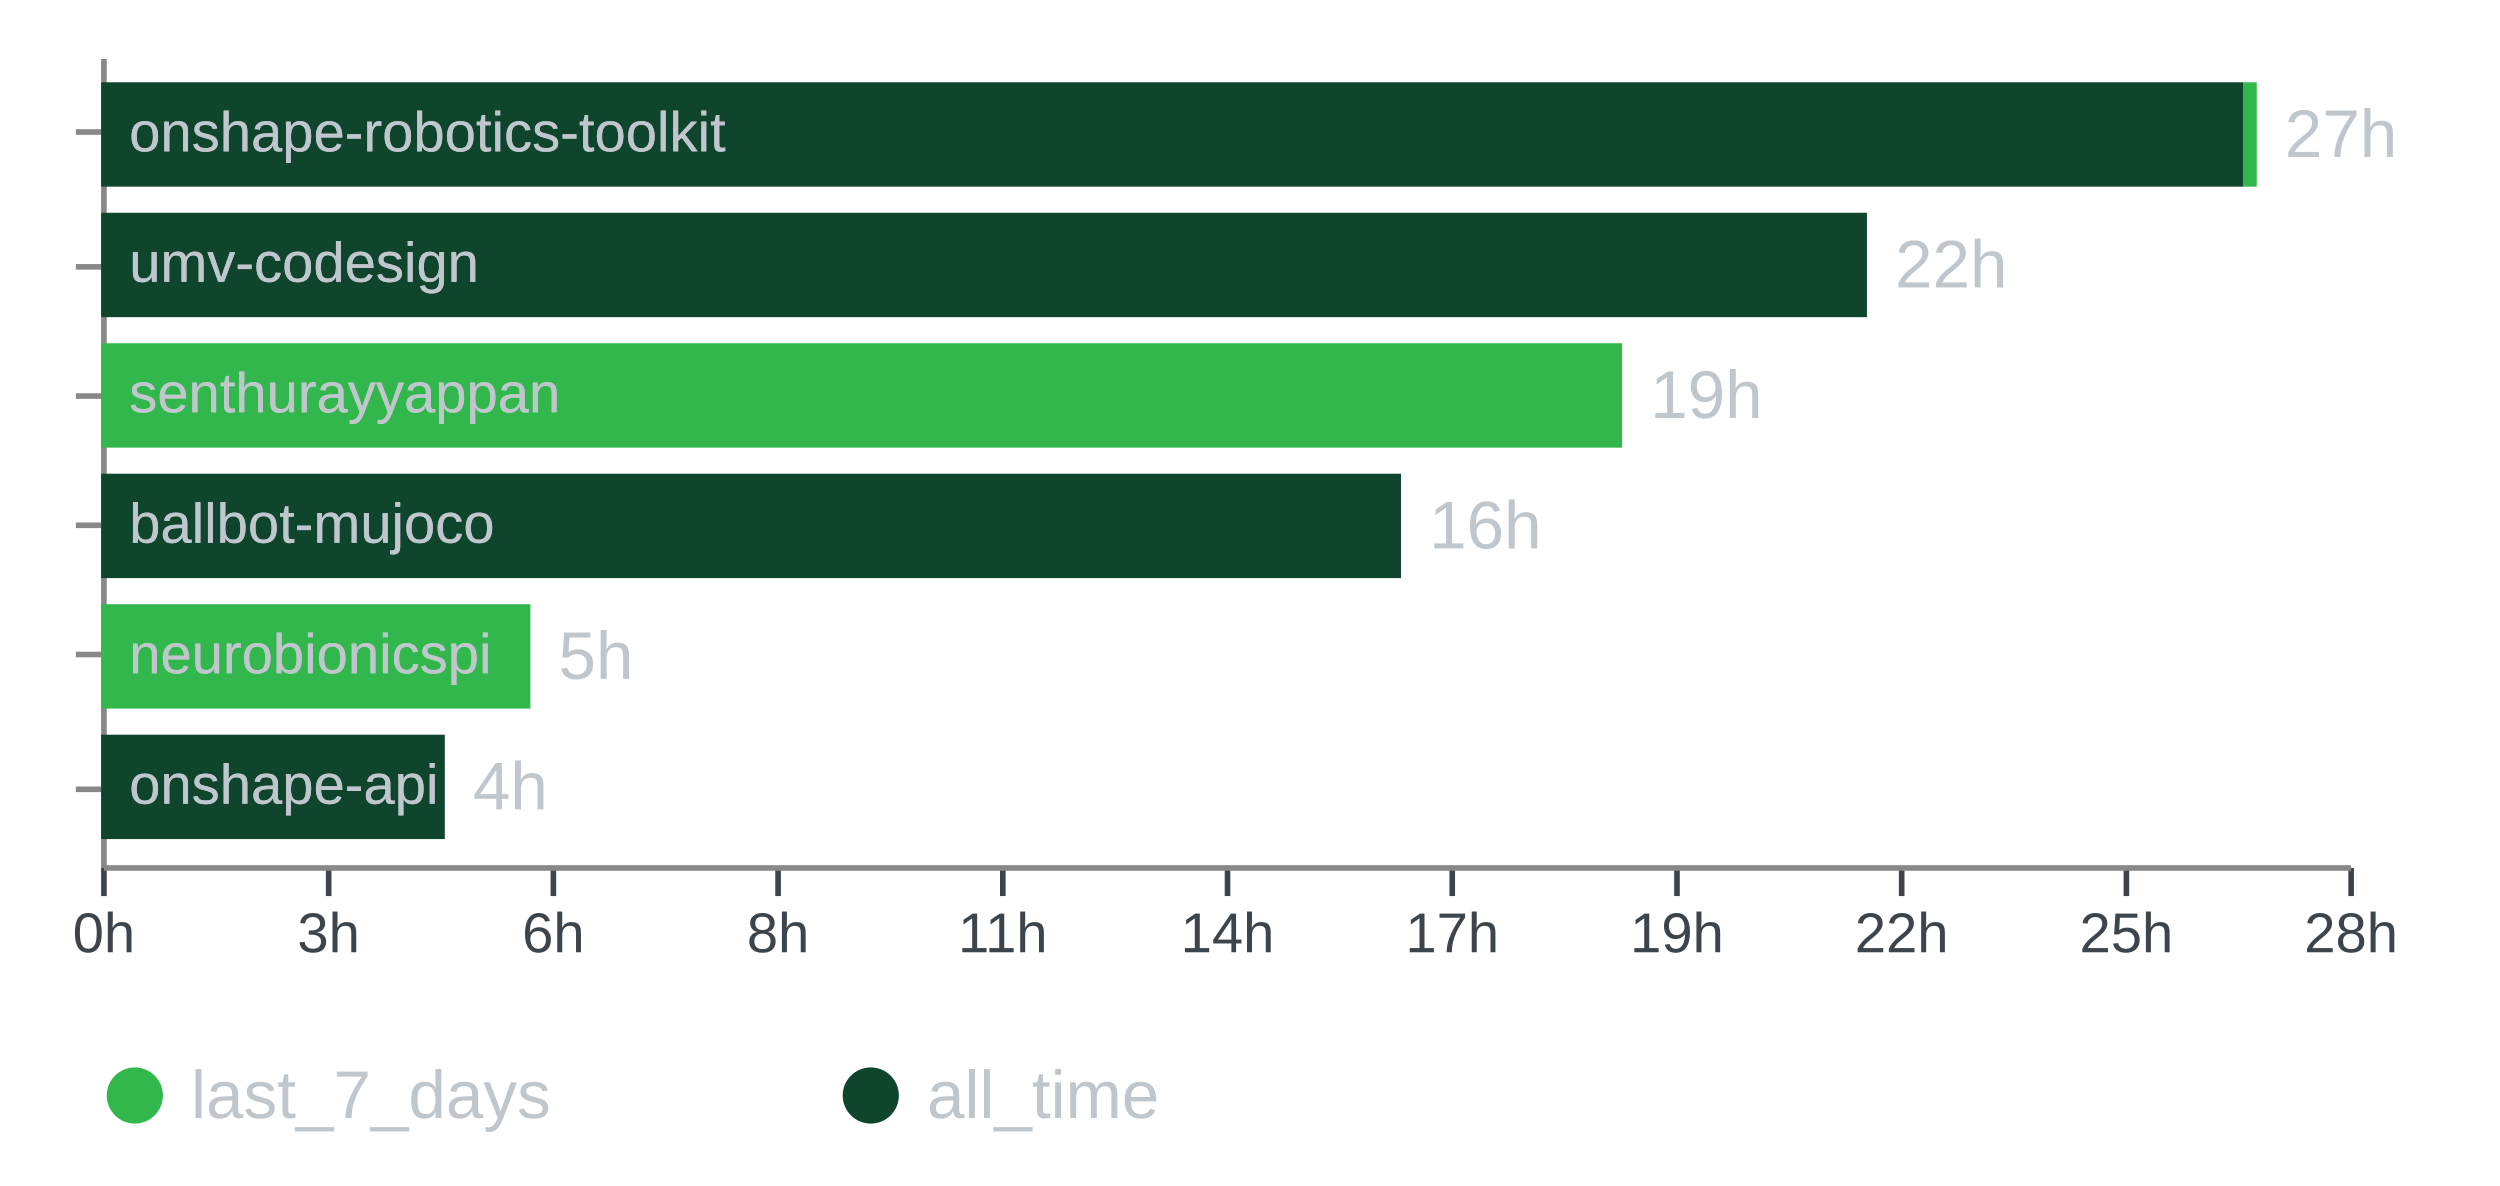
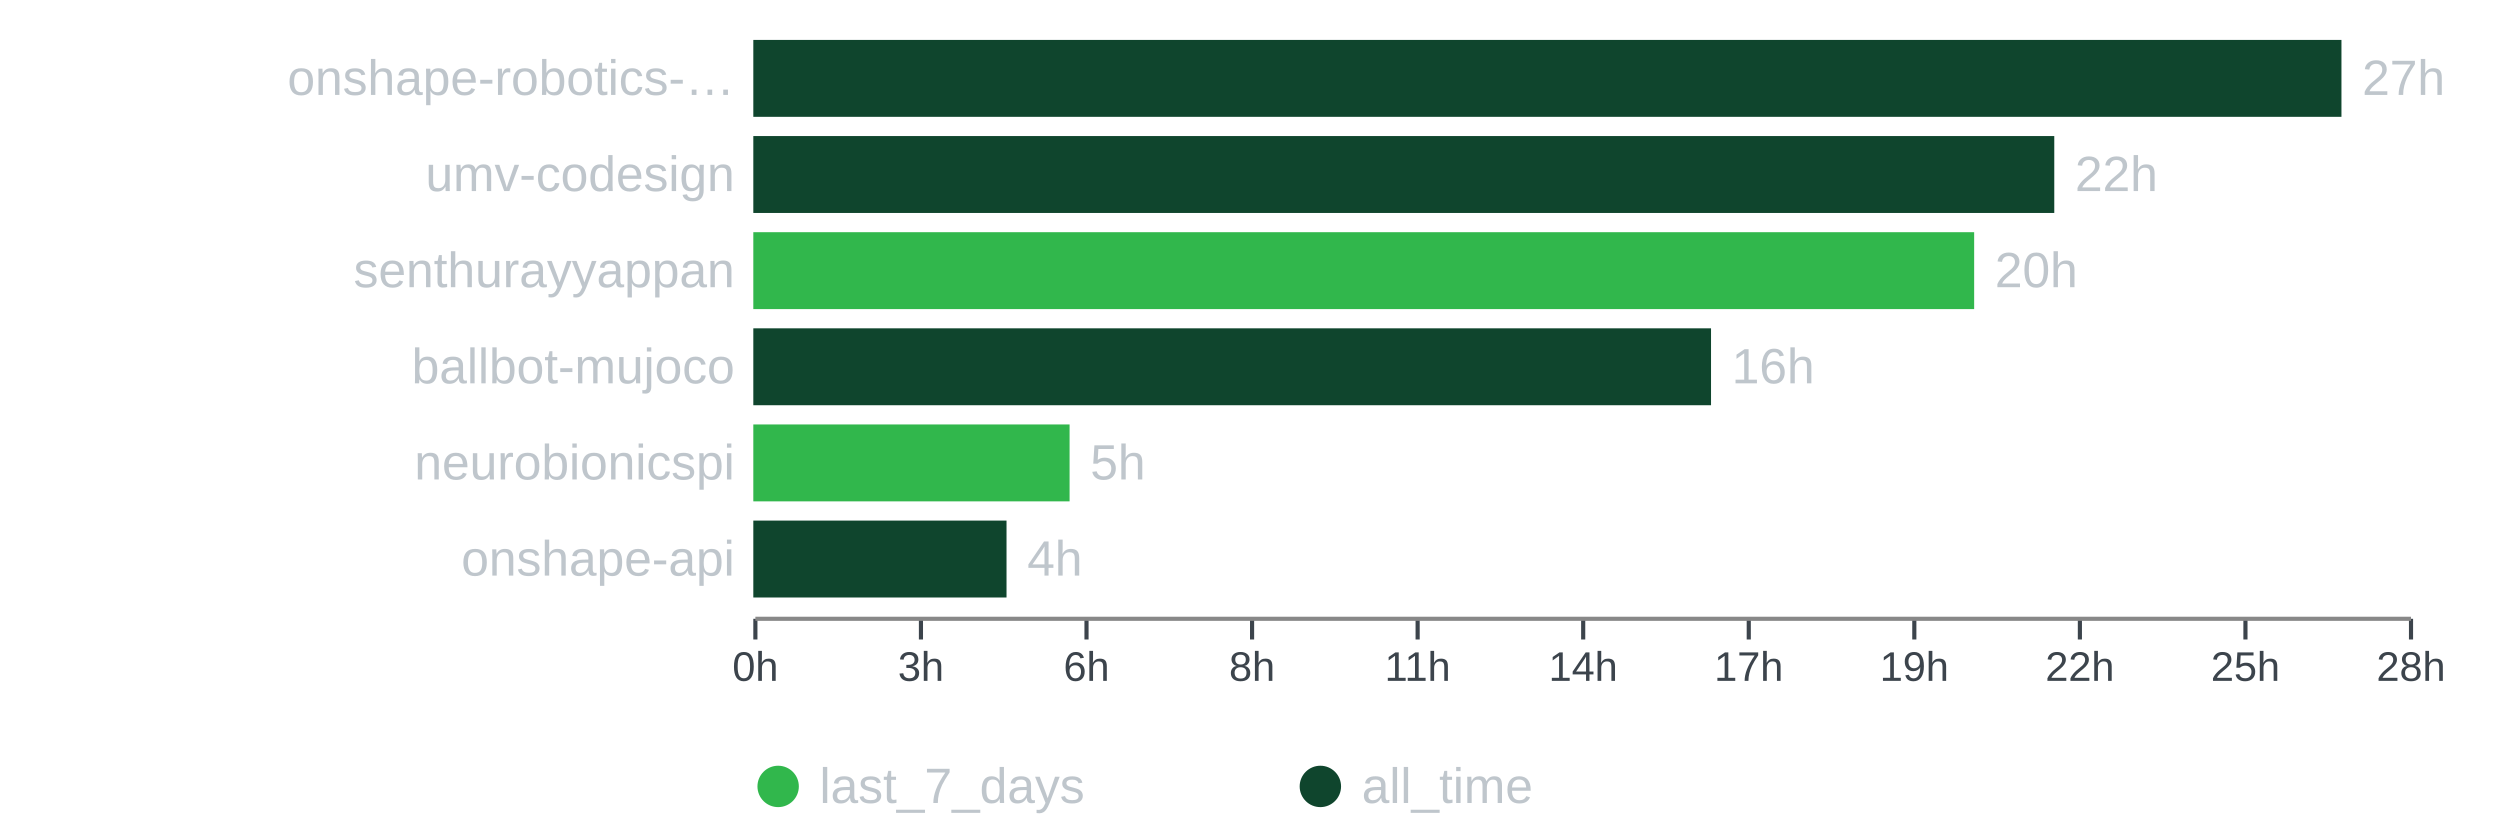
- <svg xmlns="http://www.w3.org/2000/svg" version="1.1" class="marks" width="445" height="211" viewBox="0 0 445 211">
-   <g fill="none" stroke-miterlimit="10" transform="translate(18,10)">
+ <svg xmlns="http://www.w3.org/2000/svg" version="1.1" class="marks" width="604" height="201" viewBox="0 0 604 201">
+   <g fill="none" stroke-miterlimit="10" transform="translate(182,5)">
    <g class="mark-group role-frame root" role="graphics-object" aria-roledescription="group mark container">
      <g transform="translate(0,0)">
        <path class="background" aria-hidden="true" d="M0,0h400v144h-400Z" />
        <g>
          <g class="mark-group role-axis" role="graphics-symbol" aria-roledescription="axis" aria-label="Y-axis for a discrete scale with 6 values: onshape-robotics-toolkit, umv-codesign, senthurayyappan, ballbot-mujoco, neurobionicspi, onshape-api">
            <g transform="translate(0.5,0.5)">
              <path class="background" aria-hidden="true" d="M0,0h0v0h0Z" pointer-events="none" />
              <g>
-                 <g class="mark-rule role-axis-tick" pointer-events="none">
-                   <line transform="translate(0,13)" x2="-5" y2="0" stroke="#888" stroke-width="1" opacity="1" />
-                   <line transform="translate(0,37)" x2="-5" y2="0" stroke="#888" stroke-width="1" opacity="1" />
-                   <line transform="translate(0,60)" x2="-5" y2="0" stroke="#888" stroke-width="1" opacity="1" />
-                   <line transform="translate(0,83)" x2="-5" y2="0" stroke="#888" stroke-width="1" opacity="1" />
-                   <line transform="translate(0,106)" x2="-5" y2="0" stroke="#888" stroke-width="1" opacity="1" />
-                   <line transform="translate(0,130)" x2="-5" y2="0" stroke="#888" stroke-width="1" opacity="1" />
-                 </g>
-                 <g class="mark-rule role-axis-domain" pointer-events="none">
-                   <line transform="translate(0,0)" x2="0" y2="144" stroke="#888" stroke-width="1" opacity="1" />
+                 <g class="mark-text role-axis-label" pointer-events="none">
+                   <text text-anchor="end" transform="translate(-5,17.43548)" font-family="Arial, sans-serif" font-size="12px" fill="#bfc6cc" opacity="1">onshape-robotics-…</text>
+                   <text text-anchor="end" transform="translate(-5,40.66129)" font-family="Arial, sans-serif" font-size="12px" fill="#bfc6cc" opacity="1">umv-codesign</text>
+                   <text text-anchor="end" transform="translate(-5,63.8871)" font-family="Arial, sans-serif" font-size="12px" fill="#bfc6cc" opacity="1">senthurayyappan</text>
+                   <text text-anchor="end" transform="translate(-5,87.1129)" font-family="Arial, sans-serif" font-size="12px" fill="#bfc6cc" opacity="1">ballbot-mujoco</text>
+                   <text text-anchor="end" transform="translate(-5,110.3387)" font-family="Arial, sans-serif" font-size="12px" fill="#bfc6cc" opacity="1">neurobionicspi</text>
+                   <text text-anchor="end" transform="translate(-5,133.5645)" font-family="Arial, sans-serif" font-size="12px" fill="#bfc6cc" opacity="1">onshape-api</text>
                </g>
              </g>
              <path class="foreground" aria-hidden="true" d="" pointer-events="none" display="none" />
            </g>
          </g>
          <g class="mark-rect role-mark" role="graphics-symbol" aria-roledescription="rect mark container">
-             <path d="M381.296,4.645h2.4v18.581h-2.4Z" fill="#31b74c" />
-             <path d="M0,4.645h381.296v18.581h-381.296Z" fill="#0f452d" />
+             <path d="M383.696,4.645h0v18.581h0Z" fill="#31b74c" />
+             <path d="M0,4.645h383.696v18.581h-383.696Z" fill="#0f452d" />
            <path d="M314.312,27.871h0v18.581h0Z" fill="#31b74c" />
            <path d="M0,27.871h314.312v18.581h-314.312Z" fill="#0f452d" />
-             <path d="M0,51.097h270.728v18.581h-270.728Z" fill="#31b74c" />
+             <path d="M0,51.097h294.956v18.581h-294.956Z" fill="#31b74c" />
            <path d="M0,51.097h0v18.581h0Z" fill="#0f452d" />
            <path d="M231.384,74.323h0v18.581h0Z" fill="#31b74c" />
            <path d="M0,74.323h231.384v18.581h-231.384Z" fill="#0f452d" />
            <path d="M0,97.548h76.412v18.581h-76.412Z" fill="#31b74c" />
            <path d="M0,97.548h0v18.581h0Z" fill="#0f452d" />
            <path d="M61.176,120.774h0v18.581h0Z" fill="#31b74c" />
            <path d="M0,120.774h61.176v18.581h-61.176Z" fill="#0f452d" />
          </g>
          <g class="mark-text role-mark" role="graphics-object" aria-roledescription="text mark container">
-             <text text-anchor="start" transform="translate(5,16.93548)" font-family="Arial, sans-serif" font-size="10px" fill="#bfc6cc">onshape-robotics-toolkit</text>
-             <text text-anchor="start" transform="translate(5,16.93548)" font-family="Arial, sans-serif" font-size="10px" fill="#bfc6cc">onshape-robotics-toolkit</text>
-             <text text-anchor="start" transform="translate(5,40.16129)" font-family="Arial, sans-serif" font-size="10px" fill="#bfc6cc">umv-codesign</text>
-             <text text-anchor="start" transform="translate(5,40.16129)" font-family="Arial, sans-serif" font-size="10px" fill="#bfc6cc">umv-codesign</text>
-             <text text-anchor="start" transform="translate(5,63.3871)" font-family="Arial, sans-serif" font-size="10px" fill="#bfc6cc">senthurayyappan</text>
-             <text text-anchor="start" transform="translate(5,63.3871)" font-family="Arial, sans-serif" font-size="10px" fill="#bfc6cc">senthurayyappan</text>
-             <text text-anchor="start" transform="translate(5,86.6129)" font-family="Arial, sans-serif" font-size="10px" fill="#bfc6cc">ballbot-mujoco</text>
-             <text text-anchor="start" transform="translate(5,86.6129)" font-family="Arial, sans-serif" font-size="10px" fill="#bfc6cc">ballbot-mujoco</text>
-             <text text-anchor="start" transform="translate(5,109.8387)" font-family="Arial, sans-serif" font-size="10px" fill="#bfc6cc">neurobionicspi</text>
-             <text text-anchor="start" transform="translate(5,109.8387)" font-family="Arial, sans-serif" font-size="10px" fill="#bfc6cc">neurobionicspi</text>
-             <text text-anchor="start" transform="translate(5,133.0645)" font-family="Arial, sans-serif" font-size="10px" fill="#bfc6cc">onshape-api</text>
-             <text text-anchor="start" transform="translate(5,133.0645)" font-family="Arial, sans-serif" font-size="10px" fill="#bfc6cc">onshape-api</text>
-           </g>
-           <g class="mark-text role-mark" role="graphics-object" aria-roledescription="text mark container">
            <text text-anchor="start" transform="translate(388.696,17.93548)" font-family="Arial, sans-serif" font-size="12px" fill="#bfc6cc">27h</text>
            <text text-anchor="start" transform="translate(319.312,41.16129)" font-family="Arial, sans-serif" font-size="12px" fill="#bfc6cc">22h</text>
-             <text text-anchor="start" transform="translate(275.728,64.3871)" font-family="Arial, sans-serif" font-size="12px" fill="#bfc6cc">19h</text>
+             <text text-anchor="start" transform="translate(299.956,64.3871)" font-family="Arial, sans-serif" font-size="12px" fill="#bfc6cc">20h</text>
            <text text-anchor="start" transform="translate(236.384,87.6129)" font-family="Arial, sans-serif" font-size="12px" fill="#bfc6cc">16h</text>
            <text text-anchor="start" transform="translate(81.412,110.8387)" font-family="Arial, sans-serif" font-size="12px" fill="#bfc6cc">5h</text>
            <text text-anchor="start" transform="translate(66.176,134.0645)" font-family="Arial, sans-serif" font-size="12px" fill="#bfc6cc">4h</text>
          </g>
          <g class="mark-group role-legend" role="graphics-symbol" aria-roledescription="legend" aria-label="Symbol legend for fill color with 2 values: last_7_days, all_time">
            <g transform="translate(0,179)">
              <path class="background" aria-hidden="true" d="M0,0h223v12h-223Z" pointer-events="none" />
              <g>
                <g class="mark-group role-legend-entry">
                  <g transform="translate(0,0)">
                    <path class="background" aria-hidden="true" d="M0,0h0v0h0Z" pointer-events="none" />
                    <g>
                      <g class="mark-group role-scope" role="graphics-object" aria-roledescription="group mark container">
                        <g transform="translate(0,0)">
                          <path class="background" aria-hidden="true" d="M0,0h121v12h-121Z" pointer-events="none" opacity="1" />
                          <g>
                            <g class="mark-symbol role-legend-symbol" pointer-events="none">
                              <path transform="translate(6,6)" d="M5,0A5,5,0,1,1,-5,0A5,5,0,1,1,5,0" fill="#31b74c" stroke-width="1.5" opacity="1" />
                            </g>
                            <g class="mark-text role-legend-label" pointer-events="none">
                              <text text-anchor="start" transform="translate(16,10)" font-family="Arial, sans-serif" font-size="12px" fill="#bfc6cc" opacity="1">last_7_days</text>
                            </g>
                          </g>
                          <path class="foreground" aria-hidden="true" d="" pointer-events="none" display="none" />
                        </g>
                        <g transform="translate(131,0)">
                          <path class="background" aria-hidden="true" d="M0,0h92v12h-92Z" pointer-events="none" opacity="1" />
                          <g>
                            <g class="mark-symbol role-legend-symbol" pointer-events="none">
                              <path transform="translate(6,6)" d="M5,0A5,5,0,1,1,-5,0A5,5,0,1,1,5,0" fill="#0f452d" stroke-width="1.5" opacity="1" />
                            </g>
                            <g class="mark-text role-legend-label" pointer-events="none">
                              <text text-anchor="start" transform="translate(16,10)" font-family="Arial, sans-serif" font-size="12px" fill="#bfc6cc" opacity="1">all_time</text>
                            </g>
                          </g>
                          <path class="foreground" aria-hidden="true" d="" pointer-events="none" display="none" />
                        </g>
                      </g>
                    </g>
                    <path class="foreground" aria-hidden="true" d="" pointer-events="none" display="none" />
                  </g>
                </g>
              </g>
              <path class="foreground" aria-hidden="true" d="" pointer-events="none" display="none" />
            </g>
          </g>
          <g class="mark-group role-axis" role="graphics-symbol" aria-roledescription="axis" aria-label="X-axis for a linear scale with values from 0k to 100k">
            <g transform="translate(0.5,144.5)">
              <path class="background" aria-hidden="true" d="M0,0h0v0h0Z" pointer-events="none" />
              <g>
                <g class="mark-rule role-axis-tick" pointer-events="none">
                  <line transform="translate(0,0)" x2="0" y2="5" stroke="#3c444c" stroke-width="1" opacity="1" />
                  <line transform="translate(40,0)" x2="0" y2="5" stroke="#3c444c" stroke-width="1" opacity="1" />
                  <line transform="translate(80,0)" x2="0" y2="5" stroke="#3c444c" stroke-width="1" opacity="1" />
                  <line transform="translate(120,0)" x2="0" y2="5" stroke="#3c444c" stroke-width="1" opacity="1" />
                  <line transform="translate(160,0)" x2="0" y2="5" stroke="#3c444c" stroke-width="1" opacity="1" />
                  <line transform="translate(200,0)" x2="0" y2="5" stroke="#3c444c" stroke-width="1" opacity="1" />
                  <line transform="translate(240,0)" x2="0" y2="5" stroke="#3c444c" stroke-width="1" opacity="1" />
                  <line transform="translate(280,0)" x2="0" y2="5" stroke="#3c444c" stroke-width="1" opacity="1" />
                  <line transform="translate(320,0)" x2="0" y2="5" stroke="#3c444c" stroke-width="1" opacity="1" />
                  <line transform="translate(360,0)" x2="0" y2="5" stroke="#3c444c" stroke-width="1" opacity="1" />
                  <line transform="translate(400,0)" x2="0" y2="5" stroke="#3c444c" stroke-width="1" opacity="1" />
                </g>
                <g class="mark-text role-axis-label" pointer-events="none">
                  <text text-anchor="middle" transform="translate(0,15)" font-family="Arial, sans-serif" font-size="10px" fill="#3c444c" opacity="1">0h</text>
                  <text text-anchor="middle" transform="translate(40,15)" font-family="Arial, sans-serif" font-size="10px" fill="#3c444c" opacity="1">3h</text>
                  <text text-anchor="middle" transform="translate(80,15)" font-family="Arial, sans-serif" font-size="10px" fill="#3c444c" opacity="1">6h</text>
                  <text text-anchor="middle" transform="translate(120,15)" font-family="Arial, sans-serif" font-size="10px" fill="#3c444c" opacity="1">8h</text>
                  <text text-anchor="middle" transform="translate(160,15)" font-family="Arial, sans-serif" font-size="10px" fill="#3c444c" opacity="1">11h</text>
                  <text text-anchor="middle" transform="translate(200,15)" font-family="Arial, sans-serif" font-size="10px" fill="#3c444c" opacity="1">14h</text>
                  <text text-anchor="middle" transform="translate(240,15)" font-family="Arial, sans-serif" font-size="10px" fill="#3c444c" opacity="1">17h</text>
                  <text text-anchor="middle" transform="translate(280,15)" font-family="Arial, sans-serif" font-size="10px" fill="#3c444c" opacity="1">19h</text>
                  <text text-anchor="middle" transform="translate(320,15)" font-family="Arial, sans-serif" font-size="10px" fill="#3c444c" opacity="1">22h</text>
                  <text text-anchor="middle" transform="translate(360,15)" font-family="Arial, sans-serif" font-size="10px" fill="#3c444c" opacity="1">25h</text>
                  <text text-anchor="middle" transform="translate(400,15)" font-family="Arial, sans-serif" font-size="10px" fill="#3c444c" opacity="1">28h</text>
                </g>
                <g class="mark-rule role-axis-domain" pointer-events="none">
                  <line transform="translate(0,0)" x2="400" y2="0" stroke="#888" stroke-width="1" opacity="1" />
                </g>
              </g>
              <path class="foreground" aria-hidden="true" d="" pointer-events="none" display="none" />
            </g>
          </g>
        </g>
        <path class="foreground" aria-hidden="true" d="" display="none" />
      </g>
    </g>
  </g>
</svg>
